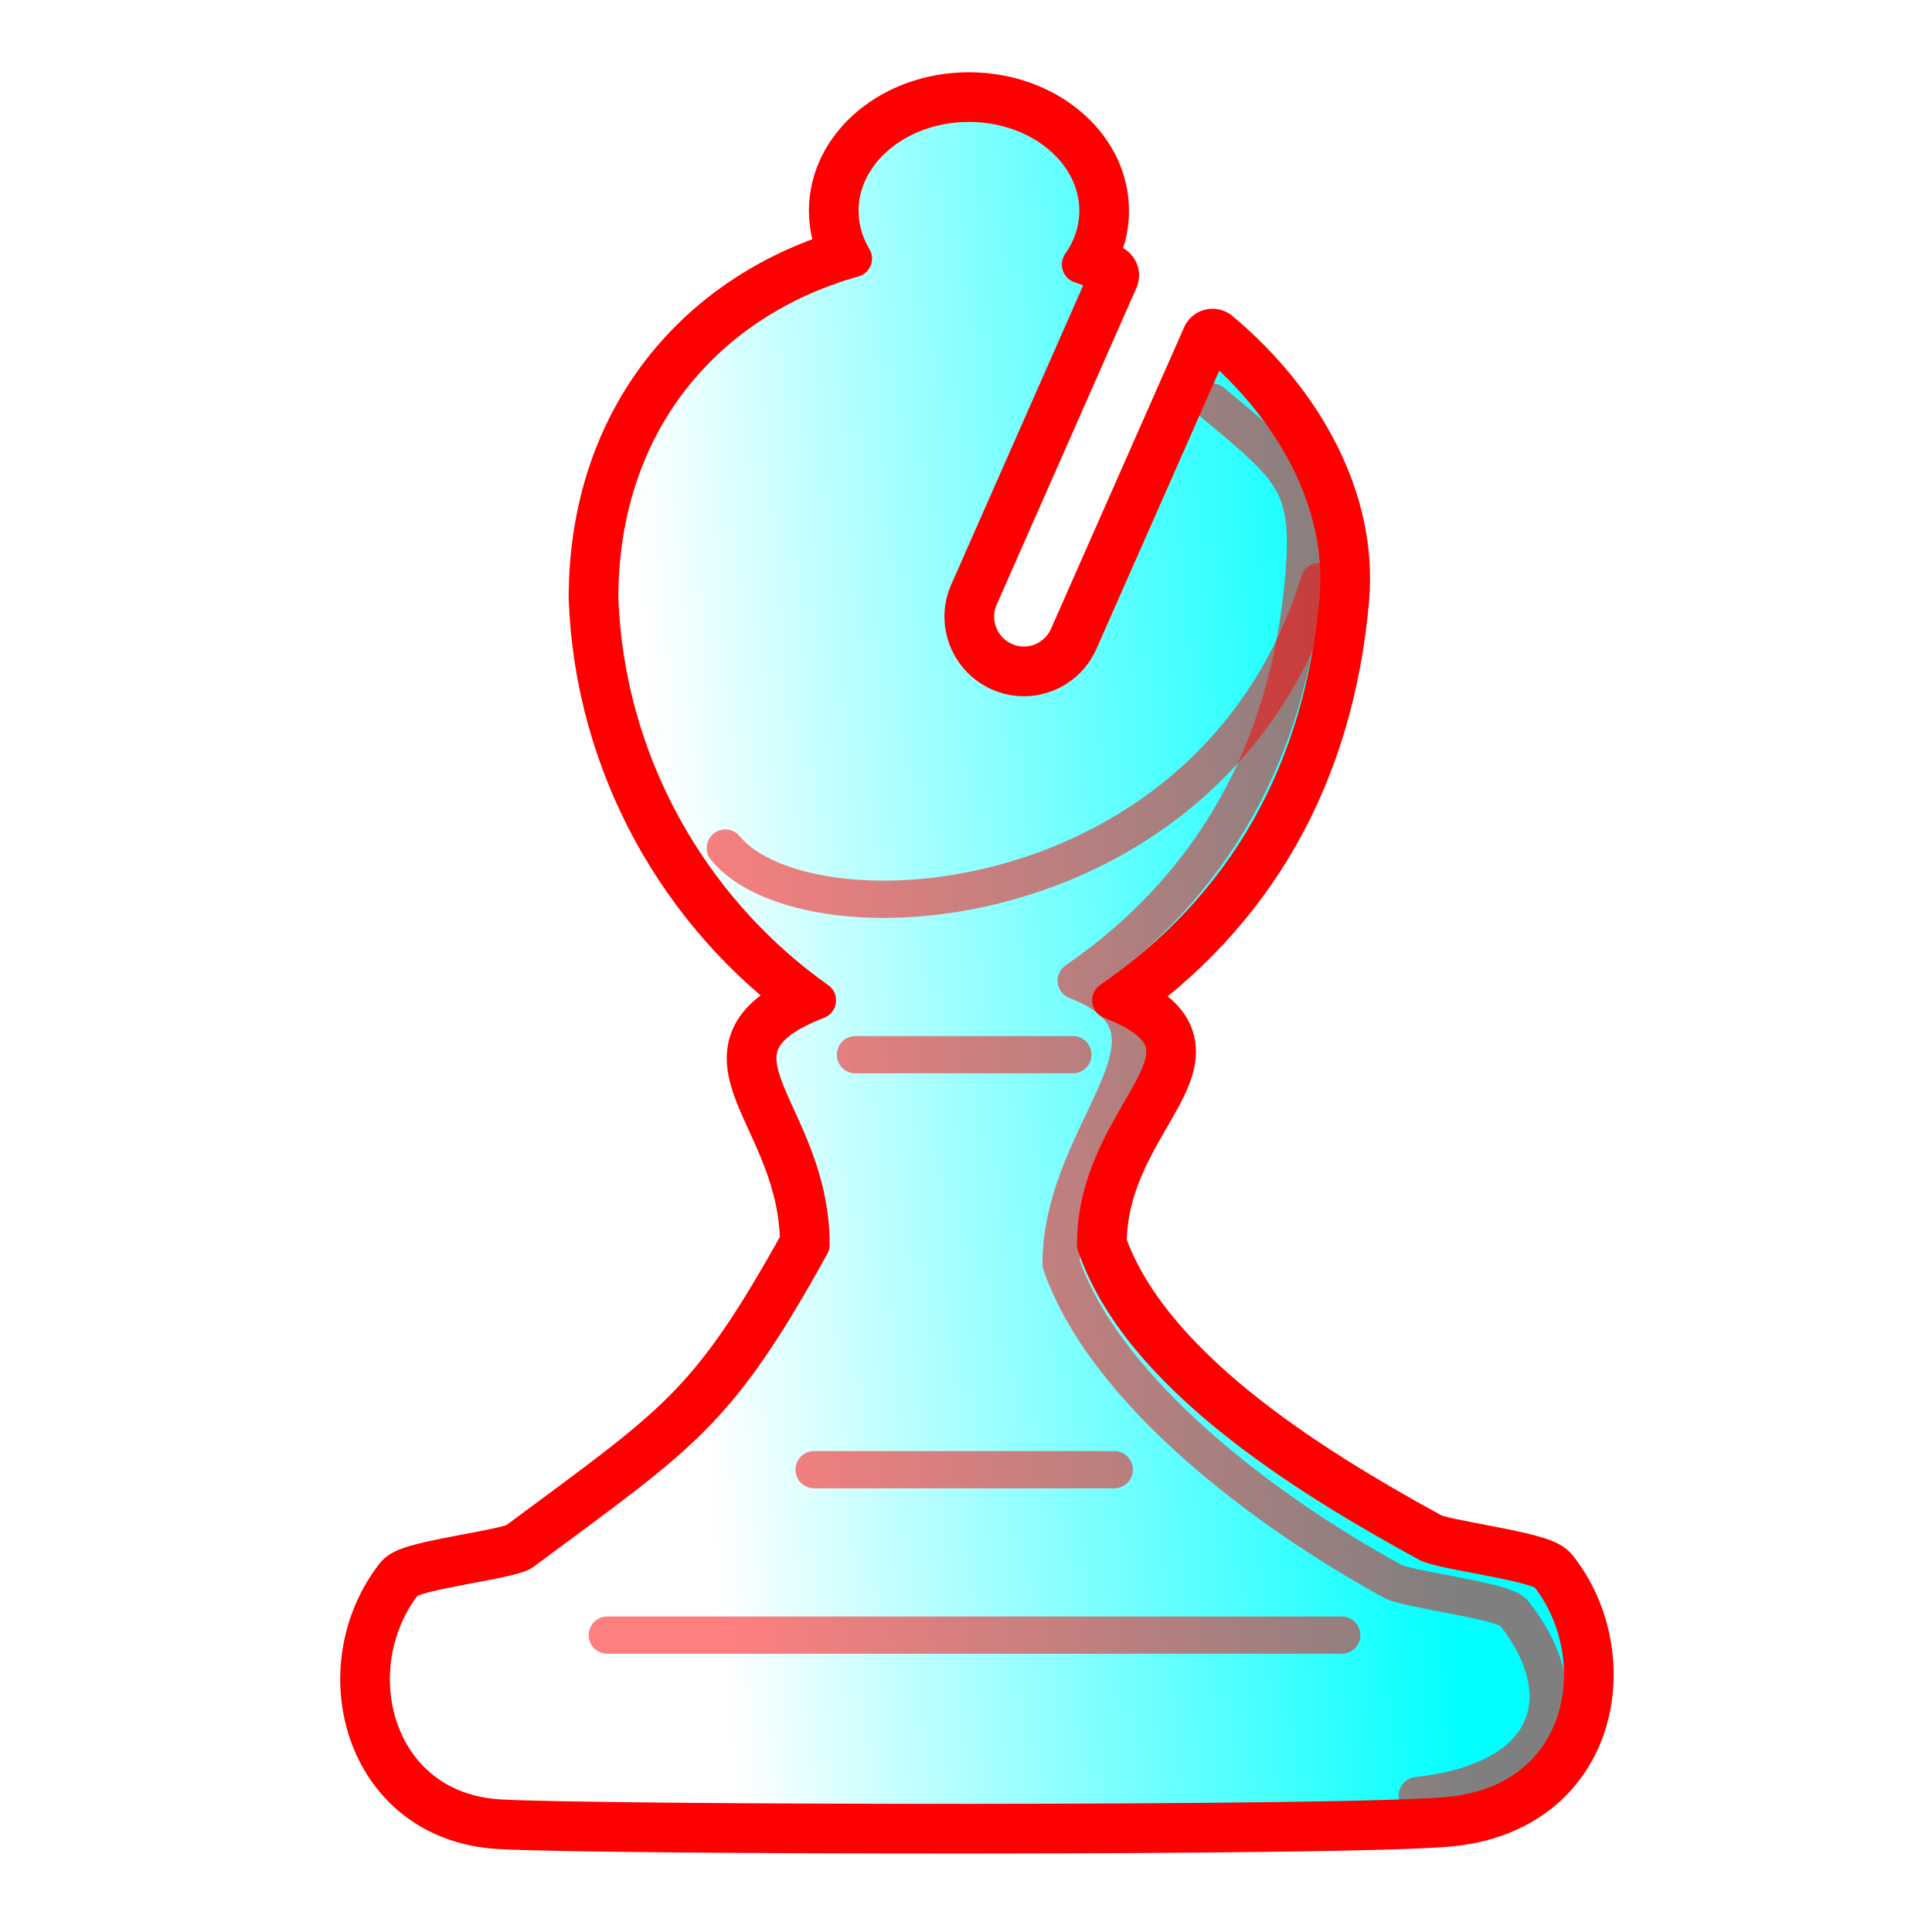
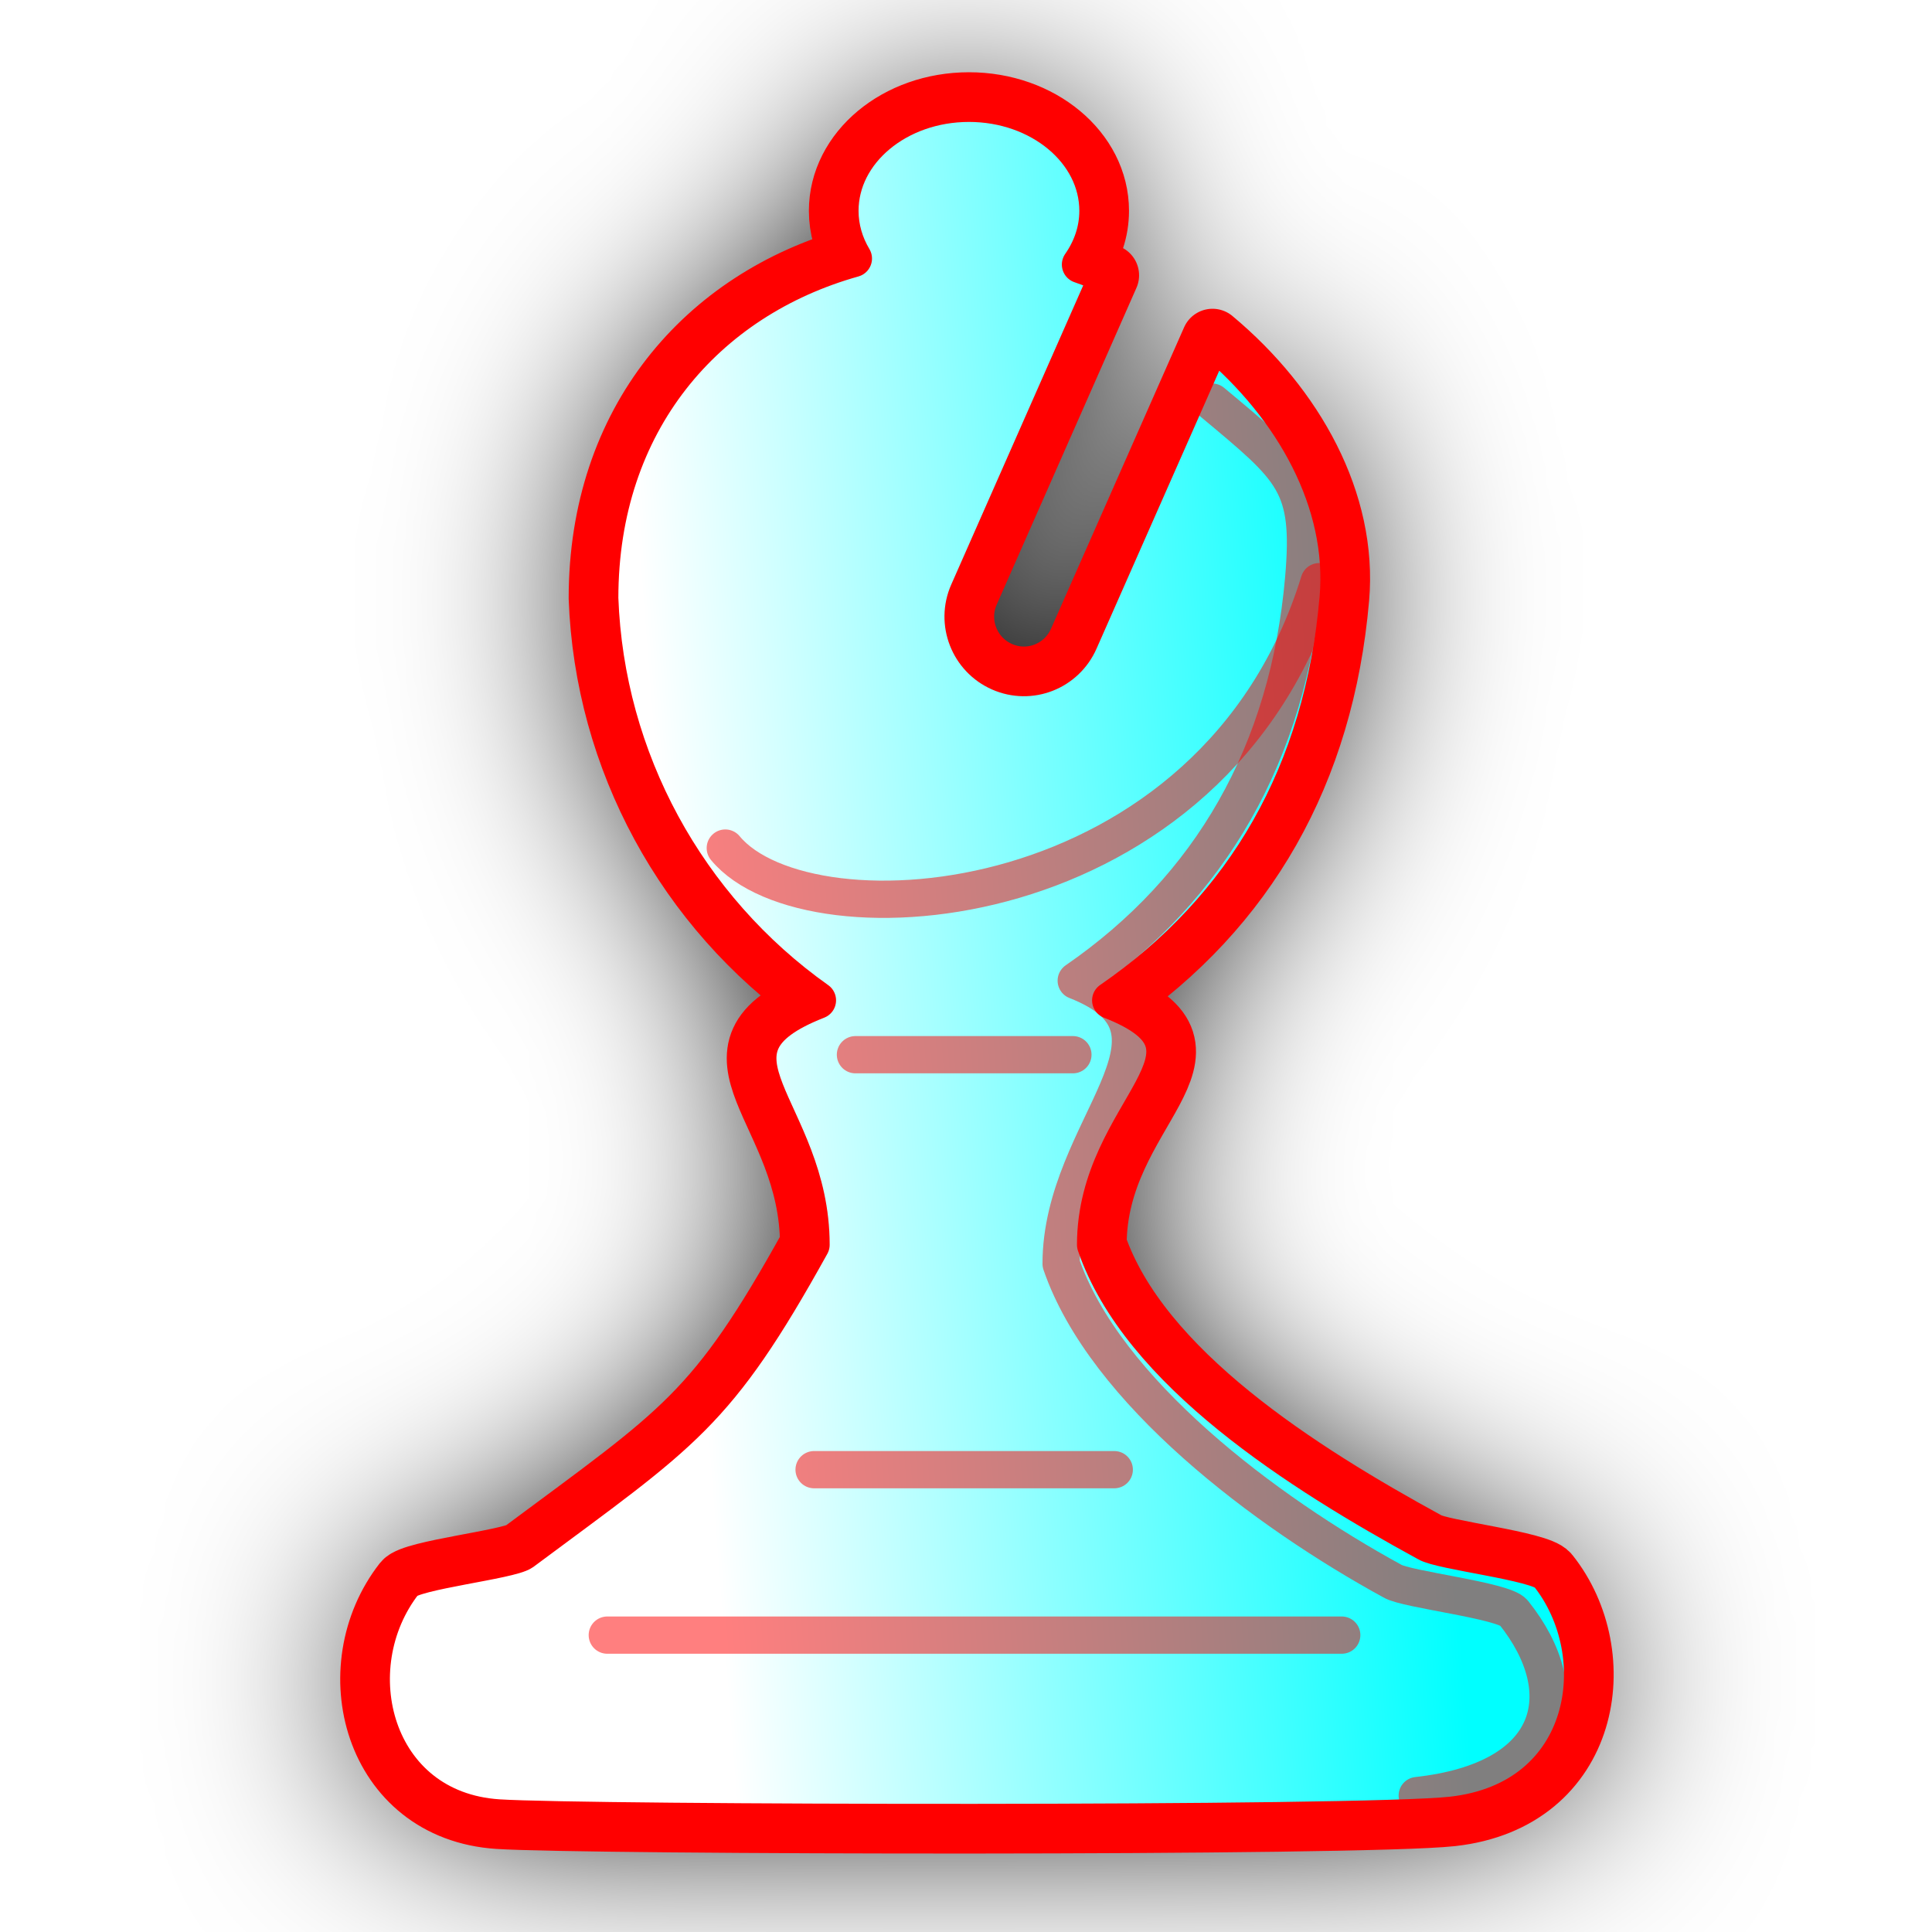
<svg xmlns="http://www.w3.org/2000/svg" xmlns:xlink="http://www.w3.org/1999/xlink" width="933.333" height="933.333" viewBox="0 0 933.333 933.333" version="1.1" id="bishop">
  <style id="style-base">
    .base { 
      fill-opacity:1;
      fill-rule:evenodd;
      stroke-miterlimit:4;
      stroke-dasharray:none;
      stroke-linecap:round;
      stroke-linejoin:round;
      stroke-opacity:1
+     }
+     .shadow {
+       stroke:none;
+       filter:url(#filterBlur);
    }
  </style>
  <style id="stroke-medium">
    .stroke-medium {
      stroke-width: 18;
    }
  </style>
  <style id="stroke-heavy">
    .stroke-heavy {
      stroke-width: 21;
    }
  </style>
  <style id="stroke-boundary">
    .stroke-boundary {
      stroke-width: 30;
    }
  </style>
  <style id="stroke-color">
    .stroke-color {
      stroke:#ff0000;
    }
  </style>
  <style id="fill-color">
    .fill-color {
      fill:#00ff00;
    }
  </style>
  <defs id="defs1927">
    <linearGradient xlink:href="#fillGradient" id="main-gradient" gradientUnits="userSpaceOnUse" gradientTransform="matrix(6.260234,0,0,7.123961,-3967.302,-261.7054)" x1="683" y1="74" x2="739.5" y2="69" />
    <linearGradient id="fillGradient">
      <stop id="stop0" offset="0" style="stop-color:#ffffff;stop-opacity:1;" />
      <stop id="stop1" offset="1" style="stop-color:#00ffff;stop-opacity:1;" />
    </linearGradient>
+     <filter style="color-interpolation-filters:sRGB;" id="filterBlur" x="-0.191" y="-0.163" width="1.382" height="1.327">
+       <feGaussianBlur stdDeviation="50 50" result="blur" id="feGaussianBlur13" />
+     </filter>
  </defs>
+   <path id="shadow" d="m 468.089,49.907 c -34.402,0 -62.323,23.267 -62.323,51.936 0,8.293 2.338,16.09 6.492,23.047 -71.162,19.984 -122.536,78.924 -122.536,164.085 2.821,77.635 42.104,149.584 105.17,194.273 -62.948,24.695 -3.084,52.268 -3.084,118.093 -45.766,82.559 -61.518,90.395 -139.416,148.342 -6.07,4.291 -52.837,9.275 -57.13,14.769 -32.138,41.13 -14.854,109.826 45.444,113.772 42.354,2.772 416.859,3.53 460.607,-1.298 67.129,-7.408 77.557,-77.604 46.58,-116.369 -4.744,-5.937 -51.955,-11.132 -58.59,-15.256 -61.276,-33.464 -138.928,-82.452 -160.028,-143.96 -8e-5,-65.815 70.235,-93.392 7.303,-118.093 65.058,-44.863 102.539,-110.142 109.877,-194.273 4.011,-45.983 -21.398,-92.017 -60.7,-124.809 l -64.271,145.583 c -6.555,14.87 -23.757,21.649 -38.627,15.094 -14.87,-6.555 -21.649,-23.92 -15.094,-38.79 l 67.517,-153.049 c -4.395,-1.907 -8.791,-3.609 -13.309,-5.194 5.344,-7.659 8.44,-16.476 8.44,-25.968 0,-28.669 -27.921,-51.936 -62.323,-51.936 z" class="base shadow" style="fill:#000" />
  <path id="boundary" d="m 468.089,49.907 c -34.402,0 -62.323,23.267 -62.323,51.936 0,8.293 2.338,16.09 6.492,23.047 -71.162,19.984 -122.536,78.924 -122.536,164.085 2.821,77.635 42.104,149.584 105.17,194.273 -62.948,24.695 -3.084,52.268 -3.084,118.093 -45.766,82.559 -61.518,90.395 -139.416,148.342 -6.07,4.291 -52.837,9.275 -57.13,14.769 -32.138,41.13 -14.854,109.826 45.444,113.772 42.354,2.772 416.859,3.53 460.607,-1.298 67.129,-7.408 77.557,-77.604 46.58,-116.369 -4.744,-5.937 -51.955,-11.132 -58.59,-15.256 -61.276,-33.464 -138.928,-82.452 -160.028,-143.96 -8e-5,-65.815 70.235,-93.392 7.303,-118.093 65.058,-44.863 102.539,-110.142 109.877,-194.273 4.011,-45.983 -21.398,-92.017 -60.7,-124.809 l -64.271,145.583 c -6.555,14.87 -23.757,21.649 -38.627,15.094 -14.87,-6.555 -21.649,-23.92 -15.094,-38.79 l 67.517,-153.049 c -4.395,-1.907 -8.791,-3.609 -13.309,-5.194 5.344,-7.659 8.44,-16.476 8.44,-25.968 0,-28.669 -27.921,-51.936 -62.323,-51.936 z" class="base stroke-color stroke-boundary" style="fill:none" />
  <path id="main" d="m 468.089,49.907 c -34.402,0 -62.323,23.267 -62.323,51.936 0,8.293 2.338,16.09 6.492,23.047 -71.162,19.984 -122.536,78.924 -122.536,164.085 2.821,77.635 42.104,149.584 105.17,194.273 -62.948,24.695 -3.084,52.268 -3.084,118.093 -45.766,82.559 -61.518,90.395 -139.416,148.342 -6.07,4.291 -52.837,9.275 -57.13,14.769 -32.138,41.13 -14.854,109.826 45.444,113.772 42.354,2.772 416.859,3.53 460.607,-1.298 67.129,-7.408 77.557,-77.604 46.58,-116.369 -4.744,-5.937 -51.955,-11.132 -58.59,-15.256 -61.276,-33.464 -138.928,-82.452 -160.028,-143.96 -8e-5,-65.815 70.235,-93.392 7.303,-118.093 65.058,-44.863 102.539,-110.142 109.877,-194.273 4.011,-45.983 -21.398,-92.017 -60.7,-124.809 l -64.271,145.583 c -6.555,14.87 -23.757,21.649 -38.627,15.094 -14.87,-6.555 -21.649,-23.92 -15.094,-38.79 l 67.517,-153.049 c -4.395,-1.907 -8.791,-3.609 -13.309,-5.194 5.344,-7.659 8.44,-16.476 8.44,-25.968 0,-28.669 -27.921,-51.936 -62.323,-51.936 z" class="base stroke-color stroke-medium" style="fill:url(#main-gradient)" />
  <path id="deco-lines" class="base stroke-color stroke-medium" style="opacity:0.5;fill:none" d="m 413.263,509.52 h 105.046 z m -19.979,200.466 h 145.004 z m -99.905,79.926 h 354.804 z" />
  <path id="deco-top" d="m 350.383,409.699 c 40.114,48.515 236.338,35.494 286.901,-128.694" class="base stroke-color stroke-medium" style="opacity:0.5;fill:none" />
  <path class="base stroke-color stroke-medium" style="opacity:0.5;fill:none" d="m 684.655,867.427 c 67.129,-7.408 77.557,-49.604 46.58,-88.369 -4.744,-5.937 -51.955,-11.132 -58.59,-15.256 -61.276,-33.464 -138.928,-91.786 -160.028,-153.293 -1.2e-4,-65.815 70.235,-112.059 7.303,-136.76 65.058,-44.863 102.539,-110.142 109.877,-194.273 4.011,-45.983 -4.899,-52.418 -44.201,-85.21" id="deco-side" />
</svg>
